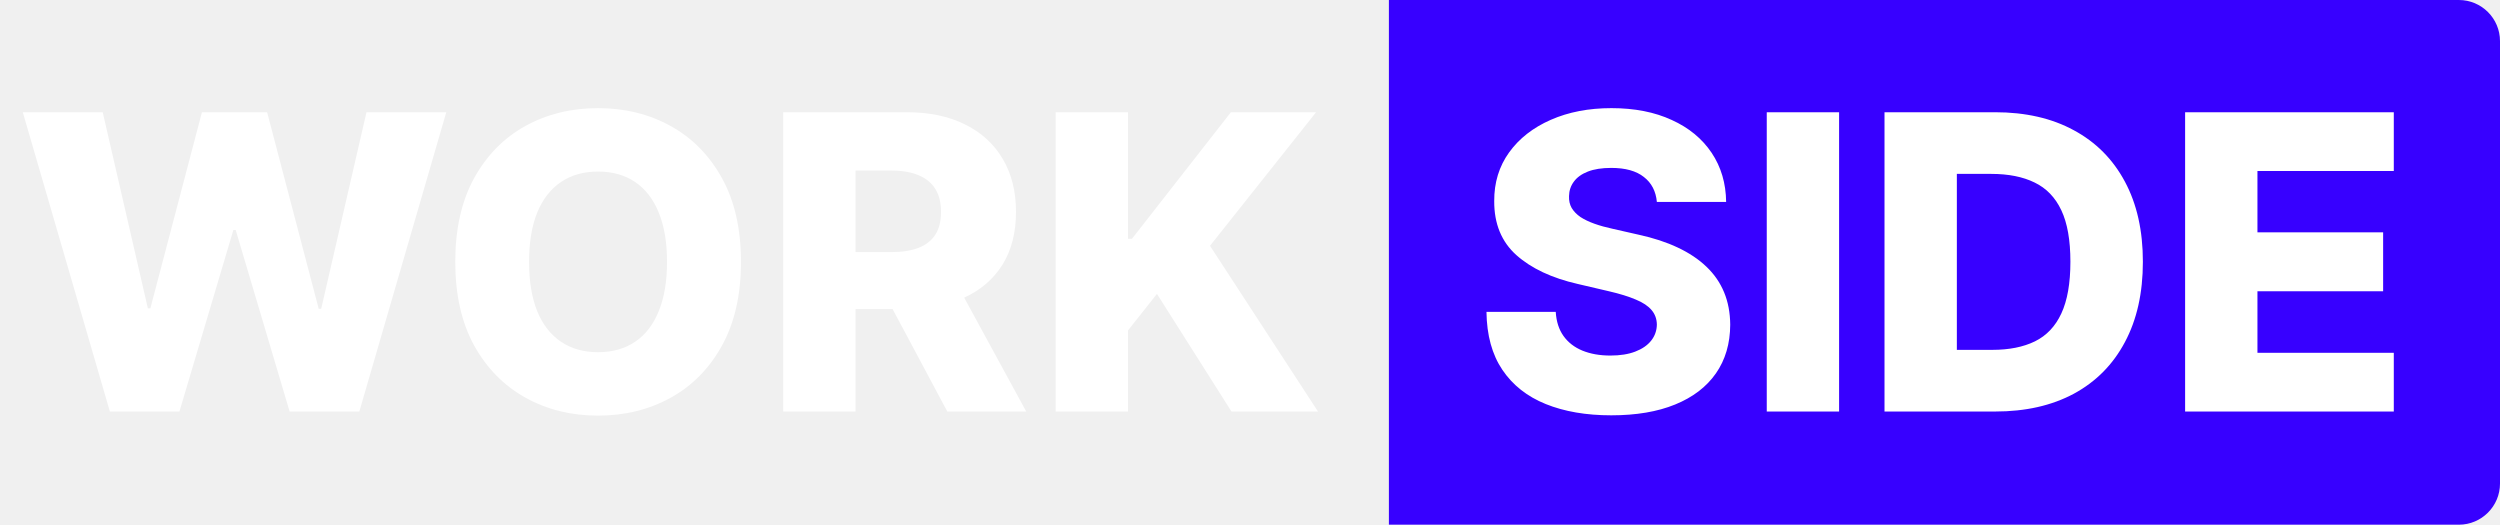
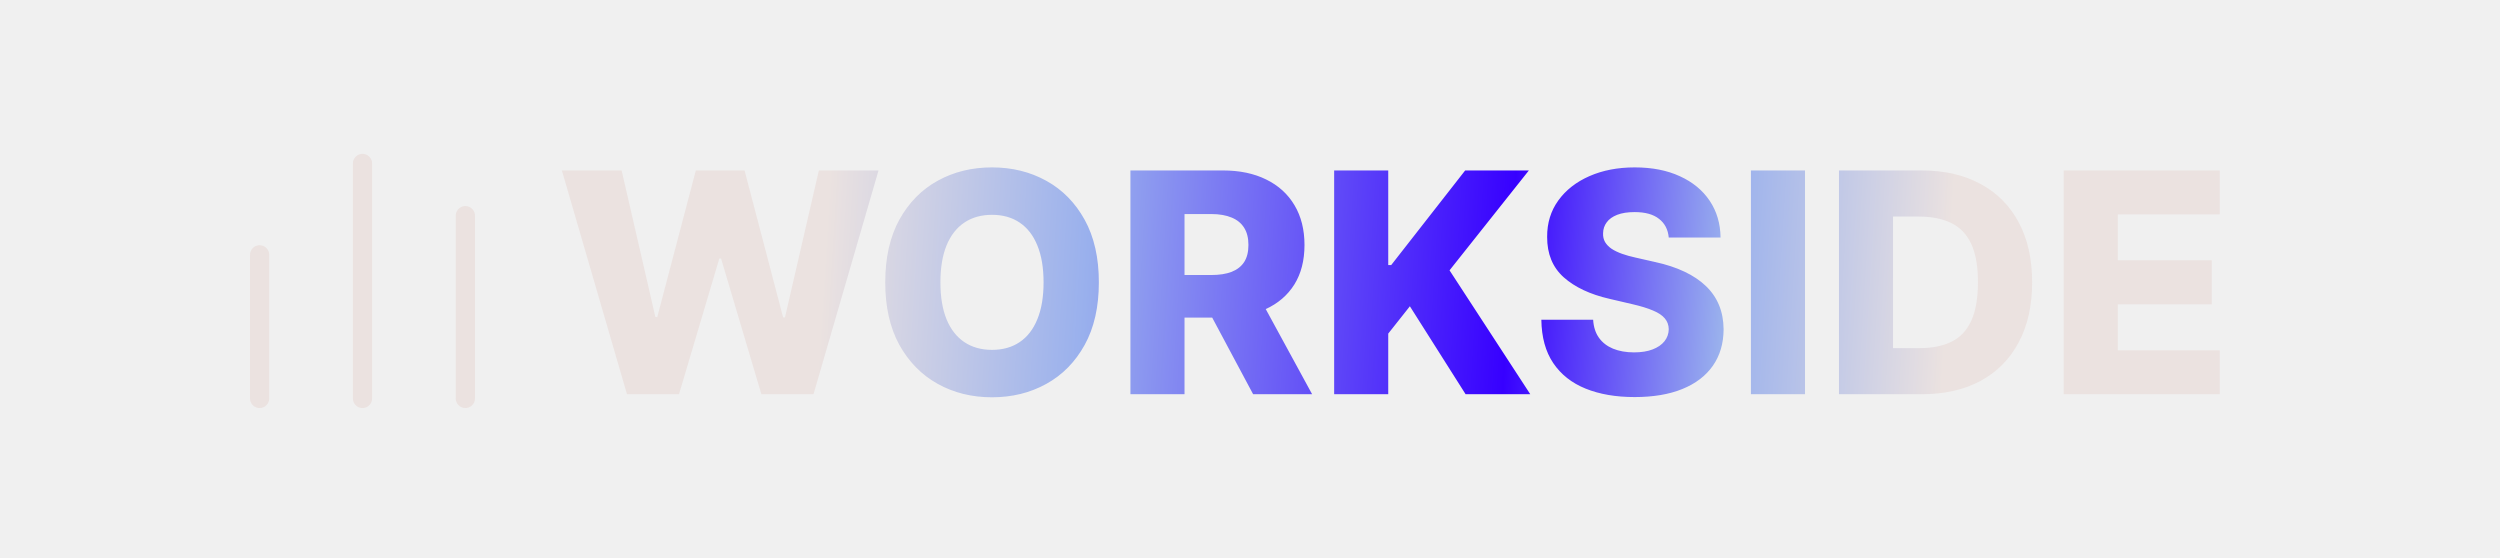
- <svg xmlns="http://www.w3.org/2000/svg" width="243" height="51" viewBox="0 0 243 51" fill="none">
-   <path d="M10.68 40L2.214 10.909H9.984L14.373 29.972H14.615L19.629 10.909H25.964L30.978 30.014H31.22L35.623 10.909H43.379L34.927 40H28.152L22.91 22.358H22.683L17.441 40H10.68ZM72.022 25.454C72.022 28.655 71.407 31.368 70.176 33.594C68.945 35.819 67.278 37.51 65.176 38.665C63.083 39.82 60.734 40.398 58.13 40.398C55.517 40.398 53.163 39.815 51.071 38.651C48.978 37.486 47.316 35.795 46.085 33.58C44.863 31.354 44.252 28.646 44.252 25.454C44.252 22.254 44.863 19.541 46.085 17.315C47.316 15.09 48.978 13.4 51.071 12.244C53.163 11.089 55.517 10.511 58.13 10.511C60.734 10.511 63.083 11.089 65.176 12.244C67.278 13.4 68.945 15.09 70.176 17.315C71.407 19.541 72.022 22.254 72.022 25.454ZM64.835 25.454C64.835 23.561 64.565 21.96 64.025 20.653C63.495 19.347 62.728 18.357 61.724 17.685C60.73 17.012 59.532 16.676 58.13 16.676C56.738 16.676 55.54 17.012 54.537 17.685C53.533 18.357 52.761 19.347 52.221 20.653C51.691 21.96 51.426 23.561 51.426 25.454C51.426 27.349 51.691 28.949 52.221 30.256C52.761 31.562 53.533 32.552 54.537 33.224C55.54 33.897 56.738 34.233 58.13 34.233C59.532 34.233 60.73 33.897 61.724 33.224C62.728 32.552 63.495 31.562 64.025 30.256C64.565 28.949 64.835 27.349 64.835 25.454ZM76.127 40V10.909H88.144C90.323 10.909 92.202 11.302 93.784 12.088C95.375 12.865 96.601 13.982 97.463 15.44C98.325 16.889 98.755 18.608 98.755 20.597C98.755 22.614 98.315 24.328 97.434 25.739C96.554 27.14 95.304 28.21 93.684 28.949C92.065 29.678 90.147 30.043 87.931 30.043H80.332V24.503H86.625C87.685 24.503 88.571 24.366 89.281 24.091C90.001 23.807 90.545 23.381 90.914 22.812C91.284 22.235 91.468 21.496 91.468 20.597C91.468 19.697 91.284 18.954 90.914 18.366C90.545 17.77 90.001 17.325 89.281 17.031C88.561 16.728 87.676 16.577 86.625 16.577H83.159V40H76.127ZM92.505 26.704L99.75 40H92.079L84.977 26.704H92.505ZM102.612 40V10.909H109.643V23.21H110.027L119.643 10.909H127.924L117.612 23.892L128.109 40H119.7L112.456 28.565L109.643 32.117V40H102.612Z" fill="white" />
-   <path d="M135 0H239C241.209 0 243 1.791 243 4V47C243 49.209 241.209 51 239 51H135V0Z" fill="#3700FF" />
-   <path d="M161.047 19.631C160.953 18.589 160.531 17.779 159.783 17.202C159.044 16.615 157.989 16.321 156.615 16.321C155.706 16.321 154.949 16.439 154.343 16.676C153.737 16.913 153.282 17.24 152.979 17.656C152.676 18.063 152.52 18.532 152.51 19.062C152.491 19.498 152.577 19.882 152.766 20.213C152.965 20.544 153.249 20.838 153.618 21.094C153.997 21.34 154.452 21.558 154.982 21.747C155.512 21.937 156.109 22.102 156.772 22.244L159.272 22.812C160.711 23.125 161.98 23.542 163.078 24.062C164.186 24.583 165.114 25.204 165.863 25.923C166.62 26.643 167.193 27.472 167.581 28.409C167.97 29.347 168.168 30.398 168.178 31.562C168.168 33.4 167.704 34.976 166.786 36.293C165.867 37.609 164.546 38.617 162.823 39.318C161.109 40.019 159.04 40.369 156.615 40.369C154.182 40.369 152.06 40.005 150.252 39.276C148.443 38.546 147.037 37.438 146.033 35.952C145.029 34.465 144.513 32.585 144.485 30.312H151.218C151.275 31.25 151.525 32.031 151.971 32.656C152.416 33.281 153.026 33.755 153.803 34.077C154.589 34.399 155.498 34.56 156.53 34.56C157.477 34.56 158.282 34.432 158.945 34.176C159.617 33.92 160.133 33.565 160.493 33.111C160.853 32.656 161.038 32.135 161.047 31.548C161.038 30.999 160.867 30.53 160.536 30.142C160.204 29.744 159.693 29.403 159.002 29.119C158.32 28.826 157.449 28.556 156.388 28.31L153.348 27.599C150.829 27.022 148.846 26.089 147.397 24.801C145.948 23.504 145.228 21.752 145.238 19.546C145.228 17.746 145.711 16.169 146.686 14.815C147.662 13.461 149.011 12.405 150.735 11.648C152.458 10.89 154.423 10.511 156.63 10.511C158.883 10.511 160.839 10.895 162.496 11.662C164.163 12.419 165.455 13.485 166.374 14.858C167.292 16.231 167.761 17.822 167.78 19.631H161.047ZM178.76 10.909V40H171.729V10.909H178.76ZM193.927 40H183.174V10.909H193.913C196.877 10.909 199.429 11.492 201.569 12.656C203.719 13.812 205.376 15.478 206.541 17.656C207.706 19.825 208.288 22.419 208.288 25.44C208.288 28.471 207.706 31.075 206.541 33.253C205.386 35.431 203.733 37.102 201.583 38.267C199.434 39.422 196.882 40 193.927 40ZM190.206 34.006H193.657C195.286 34.006 196.664 33.731 197.791 33.182C198.927 32.623 199.784 31.719 200.362 30.469C200.949 29.209 201.243 27.533 201.243 25.44C201.243 23.348 200.949 21.681 200.362 20.44C199.775 19.19 198.908 18.291 197.762 17.741C196.626 17.183 195.225 16.903 193.558 16.903H190.206V34.006ZM212.393 40V10.909H232.677V16.619H219.424V22.585H231.64V28.31H219.424V34.29H232.677V40H212.393Z" fill="white" />
+ <svg xmlns="http://www.w3.org/2000/svg" width="260" height="58" viewBox="0 0 260 58" fill="none">
+   <path d="M37.7 17V41.436" stroke="#EBE2E0" stroke-width="2" stroke-linecap="round" stroke-linejoin="round" />
+   <path d="M48.399 22.43V41.436" stroke="#EBE2E0" stroke-width="2" stroke-linecap="round" stroke-linejoin="round" />
+   <path d="M27 26.503V41.436" stroke="#EBE2E0" stroke-width="2" stroke-linecap="round" stroke-linejoin="round" />
+   <path d="M65.207 41L58.434 17.727H64.65L68.161 32.977H68.354L72.366 17.727H77.434L81.445 33.011H81.638L85.161 17.727H91.366L84.604 41H79.184L74.991 26.886H74.809L70.616 41H65.207ZM114.281 29.364C114.281 31.924 113.788 34.095 112.803 35.875C111.818 37.655 110.485 39.008 108.803 39.932C107.129 40.856 105.25 41.318 103.167 41.318C101.076 41.318 99.193 40.852 97.519 39.92C95.845 38.989 94.515 37.636 93.531 35.864C92.553 34.083 92.065 31.917 92.065 29.364C92.065 26.803 92.553 24.633 93.531 22.852C94.515 21.072 95.845 19.72 97.519 18.796C99.193 17.871 101.076 17.409 103.167 17.409C105.25 17.409 107.129 17.871 108.803 18.796C110.485 19.72 111.818 21.072 112.803 22.852C113.788 24.633 114.281 26.803 114.281 29.364ZM108.531 29.364C108.531 27.849 108.315 26.568 107.883 25.523C107.459 24.477 106.845 23.686 106.042 23.148C105.246 22.61 104.288 22.341 103.167 22.341C102.053 22.341 101.095 22.61 100.292 23.148C99.489 23.686 98.871 24.477 98.44 25.523C98.015 26.568 97.803 27.849 97.803 29.364C97.803 30.879 98.015 32.159 98.44 33.205C98.871 34.25 99.489 35.042 100.292 35.58C101.095 36.117 102.053 36.386 103.167 36.386C104.288 36.386 105.246 36.117 106.042 35.58C106.845 35.042 107.459 34.25 107.883 33.205C108.315 32.159 108.531 30.879 108.531 29.364ZM117.565 41V17.727H127.178C128.921 17.727 130.424 18.042 131.69 18.671C132.962 19.292 133.943 20.186 134.633 21.352C135.322 22.511 135.667 23.886 135.667 25.477C135.667 27.091 135.315 28.462 134.61 29.591C133.906 30.712 132.906 31.568 131.61 32.159C130.315 32.742 128.781 33.034 127.008 33.034H120.928V28.602H125.962C126.811 28.602 127.519 28.492 128.087 28.273C128.663 28.046 129.099 27.704 129.394 27.25C129.69 26.788 129.837 26.197 129.837 25.477C129.837 24.758 129.69 24.163 129.394 23.693C129.099 23.216 128.663 22.86 128.087 22.625C127.512 22.383 126.803 22.261 125.962 22.261H123.19V41H117.565ZM130.667 30.364L136.462 41H130.326L124.644 30.364H130.667ZM138.752 41V17.727H144.377V27.568H144.684L152.377 17.727H159.002L150.752 28.114L159.15 41H152.423L146.627 31.852L144.377 34.693V41H138.752ZM173.55 24.704C173.475 23.871 173.138 23.224 172.539 22.761C171.948 22.292 171.103 22.057 170.005 22.057C169.278 22.057 168.672 22.151 168.187 22.341C167.702 22.53 167.338 22.792 167.096 23.125C166.853 23.451 166.728 23.826 166.721 24.25C166.706 24.599 166.774 24.905 166.925 25.171C167.084 25.436 167.312 25.671 167.607 25.875C167.91 26.072 168.274 26.246 168.698 26.398C169.122 26.549 169.6 26.682 170.13 26.796L172.13 27.25C173.281 27.5 174.297 27.833 175.175 28.25C176.062 28.667 176.804 29.163 177.403 29.739C178.009 30.314 178.467 30.977 178.778 31.727C179.088 32.477 179.247 33.318 179.255 34.25C179.247 35.72 178.876 36.981 178.141 38.034C177.406 39.087 176.35 39.894 174.971 40.455C173.6 41.015 171.944 41.295 170.005 41.295C168.058 41.295 166.361 41.004 164.914 40.42C163.467 39.837 162.342 38.951 161.539 37.761C160.736 36.572 160.323 35.068 160.3 33.25H165.687C165.732 34 165.933 34.625 166.289 35.125C166.645 35.625 167.134 36.004 167.755 36.261C168.384 36.519 169.111 36.648 169.937 36.648C170.694 36.648 171.338 36.545 171.869 36.341C172.406 36.136 172.819 35.852 173.107 35.489C173.395 35.125 173.543 34.708 173.55 34.239C173.543 33.799 173.406 33.424 173.141 33.114C172.876 32.795 172.467 32.523 171.914 32.295C171.369 32.061 170.672 31.845 169.823 31.648L167.391 31.079C165.376 30.617 163.789 29.871 162.63 28.841C161.471 27.803 160.895 26.401 160.903 24.636C160.895 23.197 161.281 21.936 162.062 20.852C162.842 19.769 163.922 18.924 165.3 18.318C166.679 17.712 168.251 17.409 170.016 17.409C171.819 17.409 173.384 17.716 174.709 18.329C176.043 18.936 177.077 19.788 177.812 20.886C178.547 21.985 178.922 23.258 178.937 24.704H173.55ZM187.721 17.727V41H182.096V17.727H187.721ZM199.854 41H191.252V17.727H199.843C202.214 17.727 204.256 18.193 205.968 19.125C207.688 20.049 209.013 21.383 209.945 23.125C210.877 24.86 211.343 26.936 211.343 29.352C211.343 31.776 210.877 33.86 209.945 35.602C209.021 37.345 207.699 38.682 205.979 39.614C204.26 40.538 202.218 41 199.854 41ZM196.877 36.205H199.638C200.941 36.205 202.044 35.985 202.945 35.545C203.854 35.099 204.54 34.375 205.002 33.375C205.472 32.367 205.707 31.026 205.707 29.352C205.707 27.678 205.472 26.345 205.002 25.352C204.532 24.352 203.839 23.633 202.923 23.193C202.013 22.746 200.892 22.523 199.559 22.523H196.877V36.205ZM214.627 41V17.727H230.854V22.296H220.252V27.068H230.025V31.648H220.252V36.432H230.854V41H214.627Z" fill="url(#paint0_linear_10_68)" />
+   <defs>
+     <linearGradient id="paint0_linear_10_68" x1="86.071" y1="21.083" x2="202.713" y2="28.237" gradientUnits="userSpaceOnUse">
+       <stop stop-color="#EBE2E0" />
+       <stop offset="0.234" stop-color="#99B0ED" />
+       <stop offset="0.61" stop-color="#3700FF" />
+       <stop offset="0.8" stop-color="#99B0ED" />
+       <stop offset="1" stop-color="#EBE2E0" />
+     </linearGradient>
+   </defs>
</svg>
